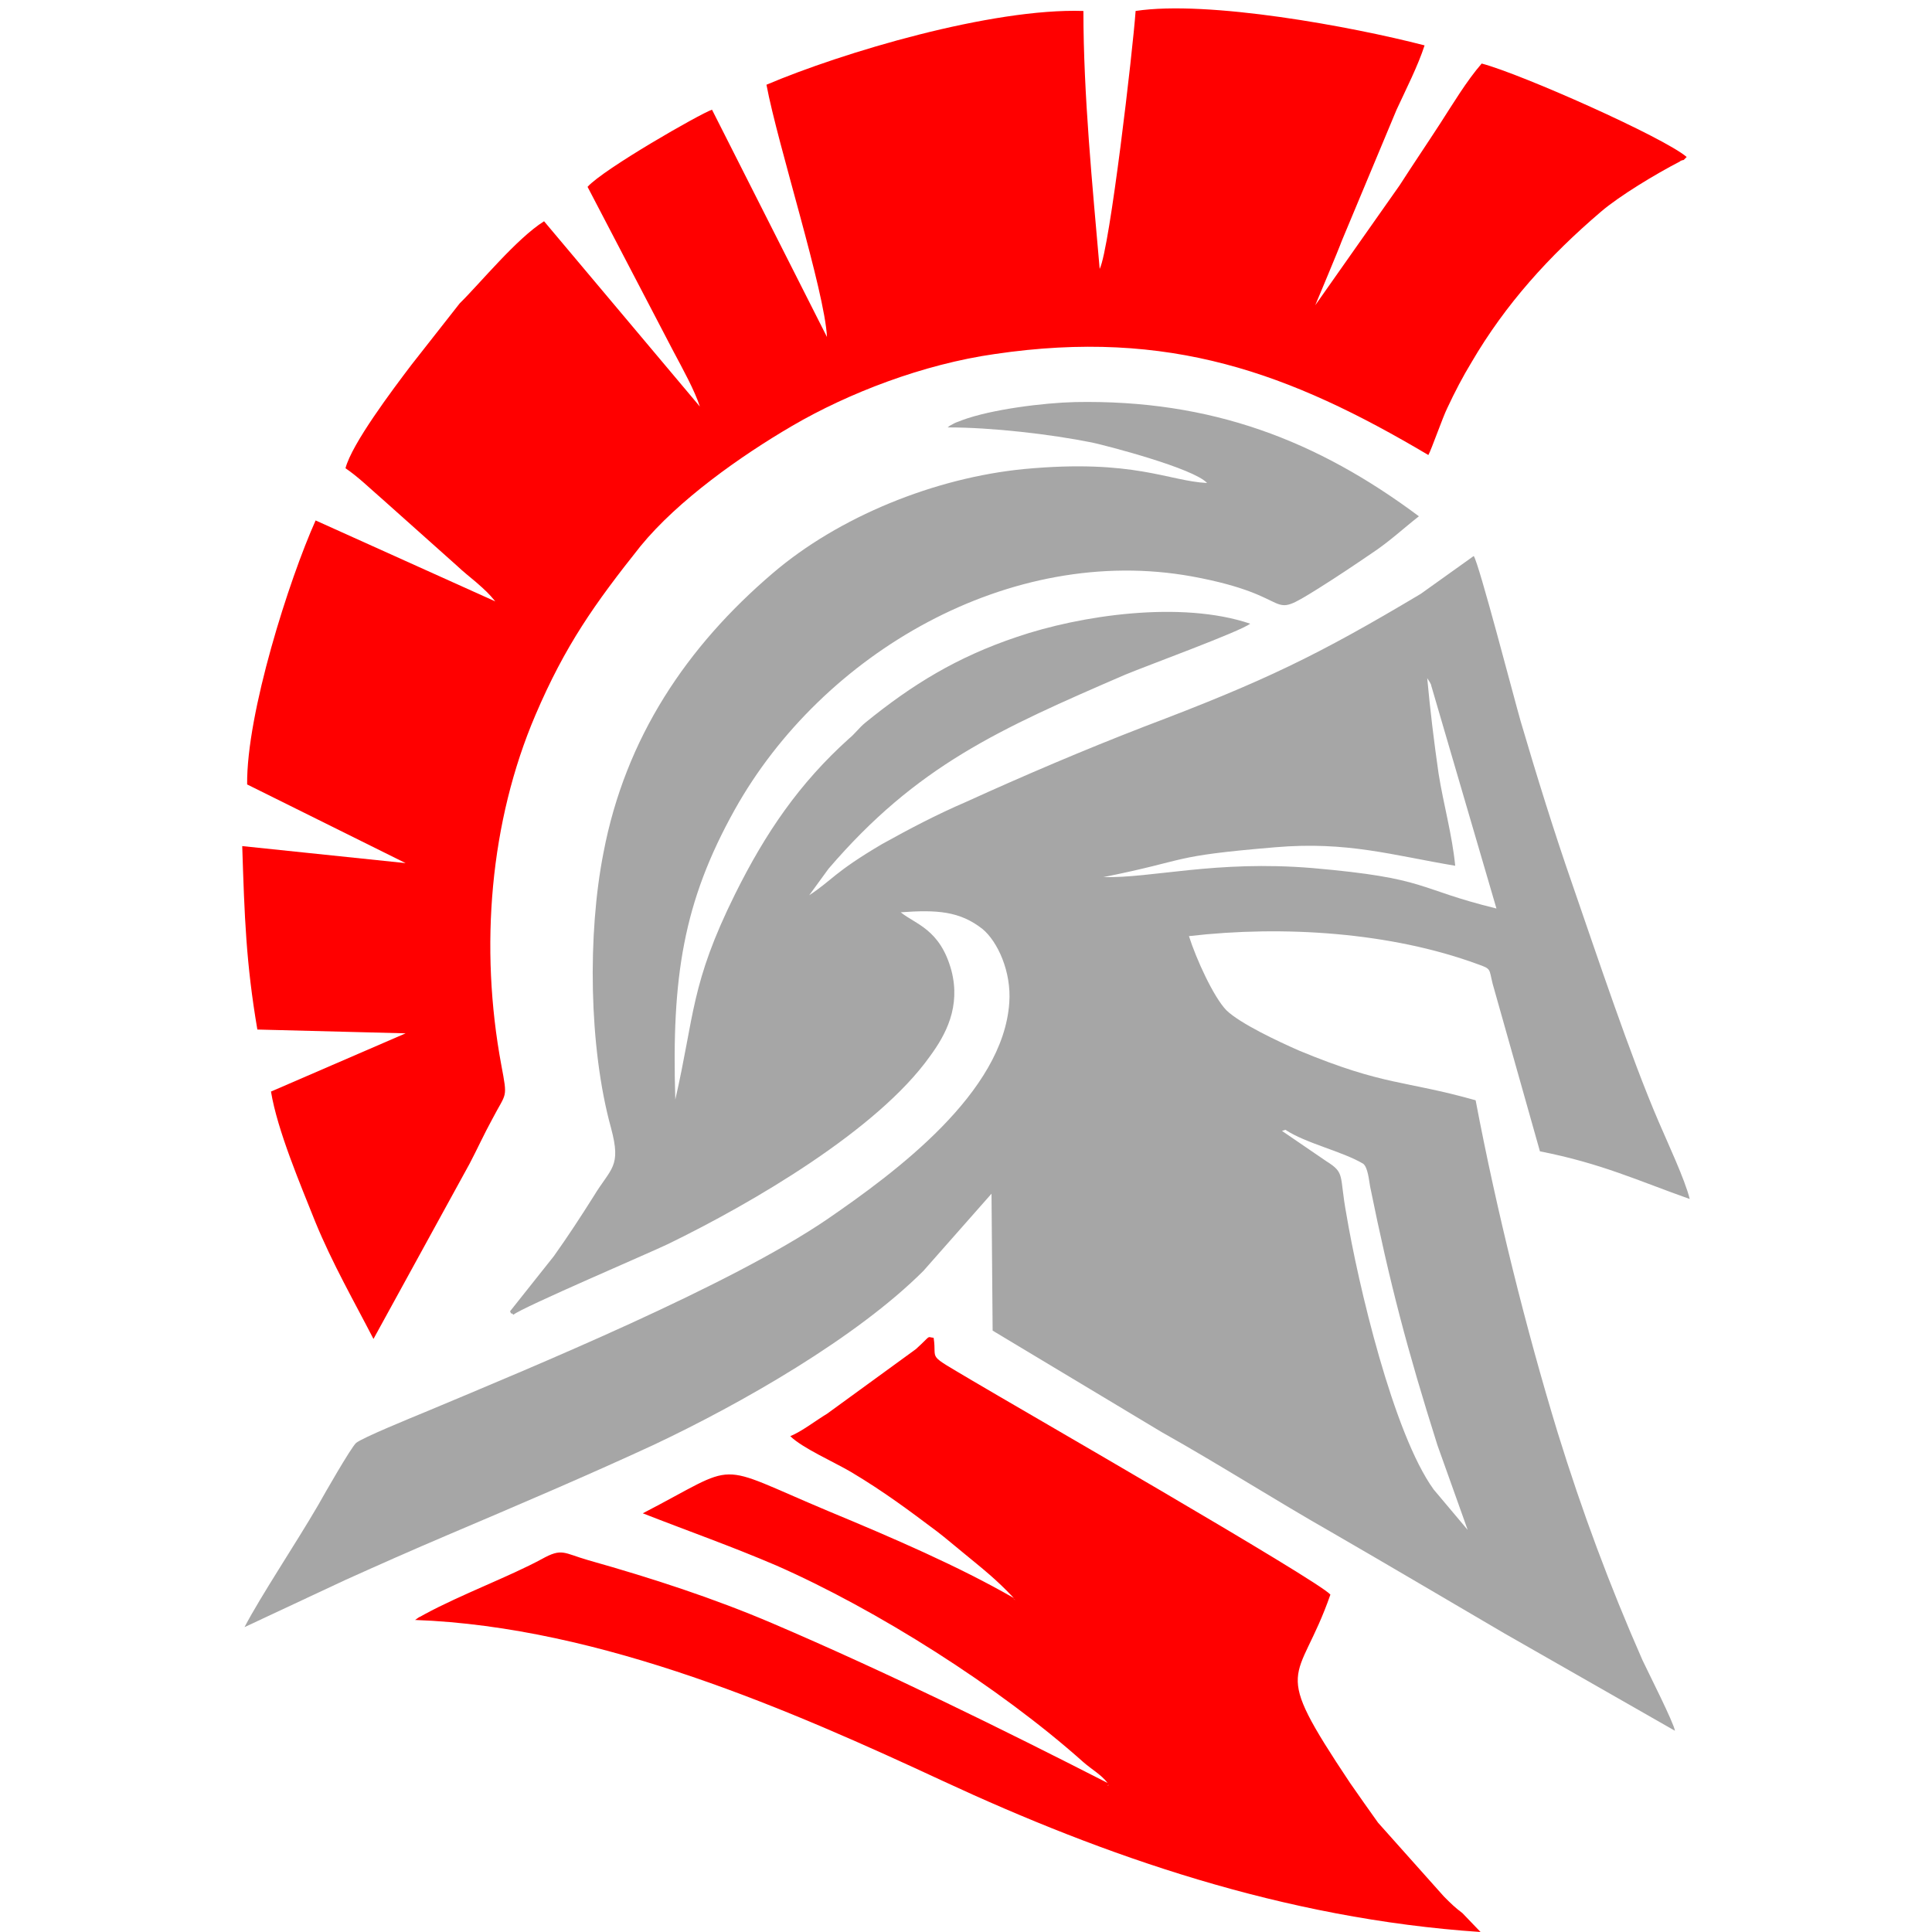
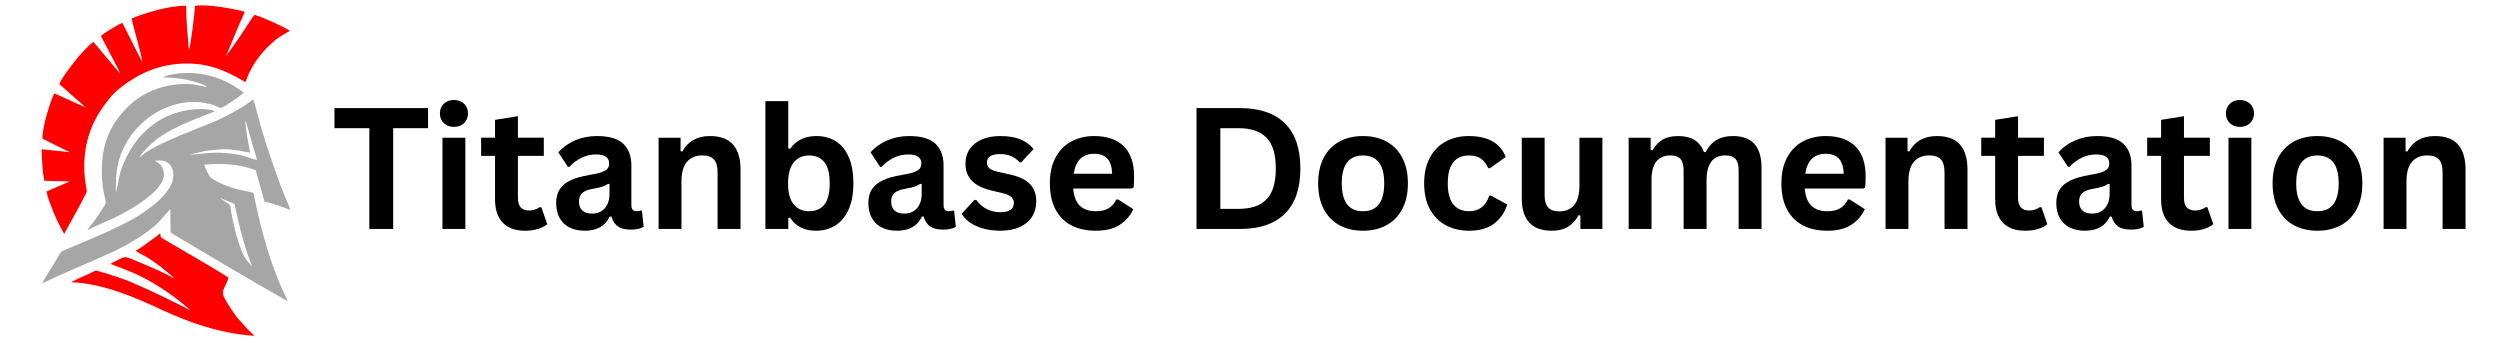
- <svg xmlns="http://www.w3.org/2000/svg" width="512" zoomAndPan="magnify" viewBox="0 0 384 384" height="512" preserveAspectRatio="xMidYMid meet" version="1.0">
-   <path fill="#a6a6a6" d="M 255.48 224.551 C 259.539 227.258 266.832 228.836 270.969 231.316 C 271.871 232.07 272.094 234.551 272.32 235.828 C 276.23 255.074 279.688 268.23 285.703 287.25 L 291.715 304.086 L 284.949 296.043 C 276.906 284.918 269.914 255.148 267.586 241.242 C 266.156 233.496 267.434 233.195 263.602 230.789 L 254.805 224.777 Z M 260.82 172.531 C 241.574 170.949 229.02 174.559 219.32 174.332 C 236.914 170.801 232.027 170.199 253.527 168.395 C 267.809 167.191 276.68 169.973 289.234 172.078 C 288.633 165.914 286.906 159.898 285.926 153.734 C 285.023 147.422 284.273 141.332 283.672 134.789 L 284.199 135.617 C 284.949 137.121 284.199 135.543 284.5 136.371 L 297.43 180.574 C 281.191 176.59 284.121 174.559 260.82 172.531 Z M 239.918 95.926 L 241.723 96.977 Z M 101.371 260.637 C 101.445 260.711 101.594 261.16 101.594 261.086 C 101.672 260.938 101.895 261.16 102.047 261.312 C 103.699 259.883 129.562 248.832 132.793 247.254 C 149.633 239.059 174.441 224.551 184.816 209.969 C 187.973 205.684 190.98 200.117 189.102 192.902 C 186.844 184.633 181.957 183.73 179.027 181.324 C 186.242 180.797 190.754 181.098 195.266 184.633 C 198.273 187.113 201.055 193.129 200.602 199.293 C 199.398 217.184 178.051 232.973 164.367 242.367 C 144.898 255.598 106.633 271.387 84.379 280.707 C 81.824 281.762 72.051 285.746 70.773 286.797 C 69.719 287.773 64.383 297.098 63.254 299.125 C 58.746 306.871 51.902 317.094 48.598 323.406 L 68.52 314.086 C 75.508 310.93 81.973 308.07 89.039 305.066 C 102.648 299.277 116.781 293.262 129.938 287.172 C 147.301 278.98 170.23 265.898 183.539 252.594 L 197.07 237.258 L 197.293 264.469 L 230.973 284.691 C 242.25 291.008 253.527 298.223 265.027 304.766 C 276.078 311.152 288.031 318.223 299.082 324.688 L 332.914 344.008 C 332.613 342.277 327.648 332.504 326.445 329.949 C 319.906 315.062 314.496 300.555 309.609 284.766 C 303.293 264.094 297.43 240.488 293.293 218.688 C 278.859 214.629 275.328 215.906 258.262 208.84 C 253.977 206.961 246.461 203.426 243.754 200.797 C 241.199 198.164 237.738 190.57 236.312 186.062 C 255.105 183.883 276.453 185.309 293.672 191.625 C 296.453 192.602 295.926 192.527 296.676 195.535 L 306.074 228.836 C 318.328 231.242 325.621 234.699 335.844 238.309 C 334.941 234.551 331.41 227.031 329.68 222.973 C 324.043 209.891 317.277 189.52 312.539 175.836 C 308.855 165.238 305.473 154.336 302.242 143.359 C 300.961 138.926 293.973 112.012 292.918 110.508 L 282.395 118.027 C 261.871 130.281 251.27 135.391 227.441 144.414 C 215.41 149.074 203.609 154.109 192.031 159.375 C 186.094 161.93 180.68 164.785 175.27 167.793 C 165.719 173.43 165.418 174.934 160.836 177.941 L 164.668 172.68 C 182.258 152.156 198.574 144.941 223.605 134.113 C 228.117 132.234 246.461 125.543 248.488 123.965 C 234.73 119.305 214.66 122.312 202.105 126.598 C 190.227 130.582 181.281 136.07 171.961 143.66 C 170.758 144.641 169.93 145.844 168.727 146.82 C 158.879 155.691 152.188 165.461 146.098 177.715 C 137.23 195.609 138.055 201.848 134.223 218.539 C 133.469 194.18 135.801 179.297 146.023 160.953 C 163.391 129.828 200.754 108.027 236.914 114.57 C 258.637 118.555 251.047 123.816 262.02 116.973 C 265.855 114.57 269.312 112.238 272.621 109.984 C 276.156 107.652 278.938 105.02 282.02 102.617 C 261.871 87.582 240.82 79.387 213.684 79.914 C 207.52 80.062 197.07 81.34 191.207 83.52 C 190.527 83.82 190.078 83.898 189.551 84.199 C 188.801 84.574 188.723 84.648 188.348 84.949 C 197.219 84.949 208.797 86.301 217.066 87.957 C 220.148 88.633 237.215 93.066 239.918 96 C 232.25 95.625 225.41 91.188 203.609 93.219 C 185.793 94.949 166.699 102.691 153.543 113.969 C 136.551 128.477 124.297 146.594 119.938 169.523 C 116.781 185.535 117.008 208.086 121.441 224.176 C 123.547 231.992 121.441 232.07 117.984 237.781 C 115.426 241.844 112.871 245.75 110.09 249.66 Z M 101.371 260.637 " fill-opacity="1" fill-rule="evenodd" />
-   <path fill="#ff0000" d="M 62.73 103.441 C 57.469 115.172 48.973 141.781 49.121 155.914 L 80.621 171.551 L 48.145 168.168 C 48.598 182.227 48.898 191.398 51.152 204.629 L 80.621 205.383 L 53.859 216.957 C 55.137 224.703 59.723 235.453 62.652 242.82 C 66.035 251.09 70.473 258.832 74.23 266.125 L 93.324 231.316 C 94.828 228.461 96.184 225.453 97.836 222.445 C 100.691 216.957 100.918 218.539 99.641 211.695 C 95.281 188.242 97.387 163.281 106.406 142.156 C 112.344 128.25 118.211 119.98 127.305 108.555 C 134.746 99.457 147.152 90.664 157.449 84.648 C 168.652 78.109 183.461 72.395 197.746 70.363 C 232.402 65.254 256.383 74.125 283.898 90.438 C 284.5 89.383 286.754 82.918 287.656 81.113 C 289.16 77.883 290.738 74.875 292.469 72.02 C 299.234 60.441 307.879 50.895 318.18 42.098 C 321.863 38.941 329.078 34.582 333.891 32.102 C 333.965 31.949 334.492 31.801 334.641 31.801 L 335.242 31.199 C 330.656 27.289 302.465 14.734 294.496 12.629 C 291.492 16.086 288.707 20.75 286.227 24.582 C 283.445 28.867 280.891 32.625 278.184 36.836 L 261.418 60.668 C 261.418 60.668 266.156 49.391 266.684 47.887 L 277.582 21.801 C 279.461 17.742 281.867 13.004 283.145 9.02 C 268.637 5.262 240.07 0 225.711 2.18 C 225.184 9.773 220.598 49.391 218.57 53.449 C 217.141 36.988 215.336 18.871 215.336 2.18 C 197.07 1.578 167.375 10.449 152.34 16.84 C 154.594 28.867 163.918 57.809 164.367 66.98 L 141.516 21.801 C 139.109 22.629 119.938 33.605 116.781 37.137 L 133.848 69.84 C 135.727 73.371 138.055 77.582 139.109 80.812 L 108.137 43.977 C 102.648 47.438 95.43 56.309 91.371 60.293 L 81.75 72.547 C 77.988 77.508 69.945 88.184 68.668 93.066 C 71.301 94.871 73.328 96.902 76.188 99.383 L 90.844 112.465 C 92.121 113.668 93.176 114.492 94.605 115.695 C 96.406 117.273 97.16 117.953 98.438 119.531 Z M 62.73 103.441 " fill-opacity="1" fill-rule="evenodd" />
-   <path fill="#ff0000" d="M 220.375 354.758 C 220.375 354.758 220.223 354.98 220.148 354.832 Z M 201.578 317.844 C 200.902 317.395 202.332 318.445 201.578 317.844 Z M 157.074 285.445 C 159.406 287.773 165.719 290.555 169.18 292.586 C 175.719 296.496 180.531 300.102 186.242 304.387 C 188.199 305.891 189.551 307.094 191.508 308.672 C 195.34 311.832 197.973 313.859 201.504 317.621 C 190.527 311.305 177.449 305.668 164.594 300.328 C 141.289 290.555 147.527 290.555 127.758 300.781 C 136.777 304.312 145.348 307.32 154.293 311.152 C 174.141 319.875 198.496 335.211 215.336 350.246 C 217.066 351.75 218.871 352.727 220.148 354.379 C 199.25 343.707 176.395 332.43 153.543 322.656 C 141.738 317.621 129.711 313.711 116.93 310.102 C 111.969 308.672 111.742 307.621 107.684 309.875 C 101.293 313.336 91.598 316.941 84.379 320.852 C 84.23 320.926 83.477 321.379 83.254 321.453 L 82.5 321.98 C 119.637 323.332 157.676 340.172 187.445 354.004 C 219.32 368.812 255.031 381.367 294.273 384 L 290.664 380.242 C 289.16 379.113 288.406 378.363 286.98 376.934 L 273.898 362.273 C 272.172 359.867 270.066 356.863 268.336 354.379 C 252.25 330.25 258.035 335.285 264.426 316.941 C 262.098 314.16 201.055 279.055 193.234 274.395 C 183.762 268.754 186.32 270.711 185.566 265.898 C 184.062 265.746 185.266 265.223 182.035 268.152 L 164.367 281.008 C 162.336 282.211 159.332 284.543 157.074 285.445 Z M 157.074 285.445 " fill-opacity="1" fill-rule="evenodd" />
+ <svg xmlns="http://www.w3.org/2000/svg" width="708" zoomAndPan="magnify" viewBox="0 0 531 72" height="96" preserveAspectRatio="xMidYMid meet" version="1.0">
+   <defs>
+     <g />
+     <clipPath id="69dd807928">
+       <path d="M 15 49 L 55 49 L 55 71.332 L 15 71.332 Z M 15 49 " clip-rule="nonzero" />
+     </clipPath>
+     <clipPath id="02b9d6a03c">
+       <rect x="0" width="458" y="0" height="49" />
+     </clipPath>
+   </defs>
+   <path fill="#a6a6a6" d="M 46.906 42.059 C 47.648 42.555 48.988 42.844 49.75 43.301 C 49.914 43.438 49.953 43.895 49.996 44.129 C 50.715 47.66 51.348 50.078 52.453 53.566 L 53.559 56.66 L 52.316 55.184 C 50.84 53.141 49.555 47.676 49.129 45.121 C 48.863 43.699 49.098 43.645 48.395 43.203 L 46.781 42.098 Z M 47.887 32.508 C 44.352 32.215 42.047 32.879 40.266 32.836 C 43.496 32.188 42.598 32.078 46.547 31.746 C 49.168 31.527 50.797 32.035 53.102 32.422 C 52.992 31.293 52.676 30.188 52.496 29.055 C 52.328 27.898 52.191 26.777 52.082 25.578 L 52.176 25.73 C 52.316 26.004 52.176 25.715 52.234 25.867 L 54.605 33.984 C 51.625 33.25 52.164 32.879 47.887 32.508 Z M 44.047 18.441 L 44.379 18.637 Z M 18.609 48.684 C 18.625 48.695 18.652 48.777 18.652 48.766 C 18.668 48.738 18.707 48.777 18.734 48.805 C 19.039 48.543 23.785 46.516 24.379 46.227 C 27.473 44.719 32.027 42.059 33.93 39.379 C 34.512 38.594 35.062 37.57 34.719 36.246 C 34.305 34.727 33.406 34.562 32.867 34.121 C 34.191 34.023 35.02 34.078 35.848 34.727 C 36.402 35.184 36.914 36.289 36.828 37.422 C 36.609 40.703 32.688 43.602 30.176 45.328 C 26.602 47.758 19.578 50.656 15.492 52.367 C 15.023 52.562 13.227 53.293 12.992 53.484 C 12.801 53.664 11.82 55.375 11.613 55.75 C 10.785 57.172 9.527 59.047 8.922 60.207 L 12.578 58.496 C 13.863 57.914 15.051 57.391 16.348 56.84 C 18.844 55.777 21.441 54.672 23.855 53.555 C 27.043 52.051 31.254 49.648 33.695 47.207 L 36.18 44.391 L 36.223 49.387 L 42.406 53.098 C 44.477 54.258 46.547 55.582 48.656 56.785 C 50.688 57.957 52.879 59.254 54.91 60.441 L 61.121 63.988 C 61.066 63.672 60.152 61.875 59.934 61.406 C 58.734 58.676 57.738 56.012 56.844 53.113 C 55.684 49.316 54.605 44.984 53.848 40.98 C 51.195 40.234 50.547 40.469 47.414 39.172 C 46.629 38.828 45.25 38.18 44.75 37.695 C 44.281 37.211 43.648 35.82 43.387 34.992 C 46.836 34.59 50.754 34.852 53.918 36.012 C 54.426 36.191 54.332 36.18 54.469 36.73 L 56.191 42.844 C 58.441 43.285 59.781 43.922 61.66 44.582 C 61.492 43.895 60.844 42.512 60.527 41.766 C 59.492 39.367 58.25 35.625 57.379 33.113 C 56.703 31.168 56.082 29.168 55.488 27.152 C 55.254 26.336 53.973 21.395 53.777 21.121 L 51.848 22.5 C 48.078 24.75 46.133 25.688 41.758 27.344 C 39.547 28.199 37.383 29.125 35.254 30.09 C 34.164 30.559 33.172 31.086 32.18 31.637 C 30.426 32.672 30.371 32.949 29.527 33.5 L 30.23 32.535 C 33.461 28.766 36.457 27.441 41.051 25.453 C 41.883 25.109 45.25 23.879 45.621 23.59 C 43.094 22.734 39.41 23.285 37.105 24.074 C 34.926 24.805 33.281 25.812 31.57 27.207 C 31.352 27.387 31.199 27.605 30.977 27.785 C 29.168 29.414 27.941 31.207 26.824 33.457 C 25.195 36.742 25.348 37.891 24.641 40.953 C 24.504 36.48 24.934 33.75 26.809 30.383 C 29.996 24.668 36.855 20.664 43.496 21.867 C 47.484 22.598 46.09 23.562 48.105 22.305 C 48.809 21.867 49.445 21.438 50.051 21.023 C 50.699 20.594 51.211 20.113 51.777 19.672 C 48.078 16.91 44.215 15.406 39.23 15.504 C 38.098 15.531 36.18 15.766 35.105 16.164 C 34.98 16.219 34.898 16.234 34.801 16.289 C 34.664 16.359 34.648 16.371 34.578 16.426 C 36.207 16.426 38.332 16.676 39.852 16.98 C 40.418 17.102 43.551 17.918 44.047 18.457 C 42.641 18.387 41.383 17.574 37.383 17.945 C 34.109 18.262 30.605 19.684 28.191 21.754 C 25.07 24.418 22.82 27.746 22.02 31.953 C 21.441 34.895 21.48 39.035 22.297 41.988 C 22.684 43.422 22.297 43.438 21.66 44.484 C 21.191 45.23 20.723 45.949 20.211 46.668 Z M 18.609 48.684 " fill-opacity="1" fill-rule="evenodd" />
+   <path fill="#ff0000" d="M 11.516 19.82 C 10.551 21.977 8.992 26.859 9.02 29.457 L 14.801 32.328 L 8.84 31.707 C 8.922 34.285 8.977 35.969 9.391 38.398 L 14.801 38.539 L 9.887 40.664 C 10.121 42.086 10.965 44.059 11.504 45.41 C 12.125 46.93 12.938 48.352 13.629 49.691 L 17.133 43.301 C 17.41 42.773 17.66 42.223 17.961 41.672 C 18.484 40.664 18.527 40.953 18.293 39.695 C 17.492 35.391 17.879 30.809 19.535 26.93 C 20.625 24.375 21.703 22.859 23.371 20.762 C 24.738 19.09 27.016 17.477 28.906 16.371 C 30.965 15.172 33.684 14.121 36.305 13.75 C 42.668 12.812 47.07 14.441 52.121 17.434 C 52.234 17.242 52.645 16.055 52.812 15.723 C 53.09 15.129 53.379 14.578 53.695 14.055 C 54.938 11.926 56.523 10.176 58.414 8.559 C 59.094 7.98 60.418 7.18 61.301 6.727 C 61.312 6.695 61.41 6.668 61.438 6.668 L 61.547 6.559 C 60.707 5.84 55.531 3.535 54.066 3.148 C 53.516 3.785 53.004 4.641 52.551 5.344 C 52.039 6.129 51.57 6.82 51.074 7.594 L 47.996 11.969 C 47.996 11.969 48.863 9.898 48.961 9.621 L 50.961 4.832 C 51.309 4.09 51.75 3.219 51.984 2.488 C 49.32 1.797 44.074 0.832 41.438 1.23 C 41.344 2.625 40.5 9.898 40.129 10.645 C 39.867 7.621 39.535 4.297 39.535 1.23 C 36.18 1.121 30.73 2.75 27.969 3.922 C 28.383 6.129 30.094 11.445 30.176 13.129 L 25.98 4.832 C 25.539 4.984 22.02 7 21.441 7.648 L 24.574 13.652 C 24.918 14.301 25.348 15.074 25.539 15.668 L 19.852 8.906 C 18.844 9.539 17.52 11.168 16.773 11.902 L 15.008 14.148 C 14.316 15.062 12.84 17.02 12.605 17.918 C 13.09 18.25 13.461 18.621 13.988 19.078 L 16.68 21.48 C 16.914 21.699 17.105 21.852 17.367 22.07 C 17.699 22.363 17.84 22.488 18.074 22.777 Z M 11.516 19.82 " fill-opacity="1" fill-rule="evenodd" />
+   <g clip-path="url(#69dd807928)">
+     <path fill="#ff0000" d="M 40.461 65.961 C 40.461 65.961 40.43 66.004 40.418 65.977 Z M 37.008 59.184 C 36.883 59.102 37.148 59.297 37.008 59.184 Z M 28.836 53.238 C 29.266 53.664 30.426 54.176 31.059 54.547 C 32.262 55.266 33.145 55.93 34.191 56.715 C 34.551 56.992 34.801 57.211 35.16 57.5 C 35.863 58.082 36.348 58.453 36.996 59.145 C 34.98 57.984 32.578 56.949 30.219 55.969 C 25.941 54.176 27.086 54.176 23.457 56.051 C 25.113 56.699 26.684 57.254 28.328 57.957 C 31.973 59.559 36.441 62.375 39.535 65.133 C 39.852 65.41 40.184 65.59 40.418 65.895 C 36.582 63.934 32.387 61.863 28.191 60.07 C 26.023 59.145 23.812 58.426 21.469 57.766 C 20.559 57.5 20.516 57.309 19.77 57.723 C 18.598 58.359 16.816 59.02 15.492 59.738 C 15.465 59.75 15.324 59.836 15.285 59.848 L 15.148 59.945 C 21.965 60.191 28.949 63.285 34.414 65.824 C 40.266 68.543 46.82 70.848 54.027 71.332 L 53.363 70.641 C 53.09 70.434 52.949 70.297 52.688 70.035 L 50.285 67.344 C 49.969 66.898 49.582 66.348 49.266 65.895 C 46.312 61.461 47.375 62.387 48.547 59.02 C 48.121 58.508 36.914 52.062 35.477 51.207 C 33.738 50.172 34.207 50.531 34.07 49.648 C 33.793 49.621 34.012 49.523 33.422 50.062 L 30.176 52.422 C 29.805 52.645 29.254 53.07 28.836 53.238 Z M 28.836 53.238 " fill-opacity="1" fill-rule="evenodd" />
+   </g>
+   <g transform="matrix(1, 0, 0, 1, 70, 11)">
+     <g clip-path="url(#02b9d6a03c)">
+       <g fill="#000000" fill-opacity="1">
+         <g transform="translate(0.337993, 37.6315)">
+           <g>
+             <path d="M 20.578 -25.672 L 20.578 -21.406 L 13.172 -21.406 L 13.172 0 L 8.109 0 L 8.109 -21.406 L 0.703 -21.406 L 0.703 -25.672 Z M 20.578 -25.672 " />
+           </g>
+         </g>
+       </g>
+       <g fill="#000000" fill-opacity="1">
+         <g transform="translate(21.18262, 37.6315)">
+           <g>
+             <path d="M 5.219 -21.688 C 4.344 -21.688 3.629 -21.953 3.078 -22.484 C 2.523 -23.016 2.25 -23.703 2.25 -24.547 C 2.25 -25.379 2.523 -26.062 3.078 -26.594 C 3.629 -27.125 4.344 -27.391 5.219 -27.391 C 5.801 -27.391 6.32 -27.266 6.781 -27.016 C 7.238 -26.773 7.594 -26.441 7.844 -26.016 C 8.094 -25.586 8.219 -25.098 8.219 -24.547 C 8.219 -24.004 8.094 -23.516 7.844 -23.078 C 7.594 -22.641 7.238 -22.297 6.781 -22.047 C 6.32 -21.805 5.801 -21.688 5.219 -21.688 Z M 2.797 0 L 2.797 -19.375 L 7.656 -19.375 L 7.656 0 Z M 2.797 0 " />
+           </g>
+         </g>
+       </g>
+       <g fill="#000000" fill-opacity="1">
+         <g transform="translate(31.61379, 37.6315)">
+           <g>
+             <path d="M 13.359 -4.625 L 14.625 -1.016 C 14.102 -0.586 13.441 -0.25 12.641 0 C 11.848 0.25 10.945 0.375 9.938 0.375 C 7.844 0.375 6.25 -0.195 5.156 -1.344 C 4.07 -2.488 3.531 -4.148 3.531 -6.328 L 3.531 -15.531 L 0.578 -15.531 L 0.578 -19.391 L 3.531 -19.391 L 3.531 -23.172 L 8.391 -23.953 L 8.391 -19.391 L 13.891 -19.391 L 13.891 -15.531 L 8.391 -15.531 L 8.391 -6.672 C 8.391 -5.711 8.586 -5.016 8.984 -4.578 C 9.391 -4.141 9.973 -3.922 10.734 -3.922 C 11.598 -3.922 12.352 -4.156 13 -4.625 Z M 13.359 -4.625 " />
+           </g>
+         </g>
+       </g>
+       <g fill="#000000" fill-opacity="1">
+         <g transform="translate(46.66347, 37.6315)">
+           <g>
+             <path d="M 7.547 0.375 C 6.305 0.375 5.227 0.145 4.312 -0.312 C 3.406 -0.77 2.703 -1.441 2.203 -2.328 C 1.711 -3.211 1.469 -4.273 1.469 -5.516 C 1.469 -6.66 1.711 -7.625 2.203 -8.406 C 2.703 -9.188 3.469 -9.82 4.5 -10.312 C 5.531 -10.812 6.875 -11.195 8.531 -11.469 C 9.695 -11.656 10.578 -11.859 11.172 -12.078 C 11.773 -12.305 12.18 -12.562 12.391 -12.844 C 12.609 -13.125 12.719 -13.477 12.719 -13.906 C 12.719 -14.531 12.5 -15.004 12.062 -15.328 C 11.633 -15.66 10.914 -15.828 9.906 -15.828 C 8.832 -15.828 7.805 -15.586 6.828 -15.109 C 5.859 -14.629 5.016 -13.992 4.297 -13.203 L 3.953 -13.203 L 1.922 -16.281 C 2.898 -17.375 4.098 -18.223 5.516 -18.828 C 6.93 -19.43 8.477 -19.734 10.156 -19.734 C 12.719 -19.734 14.57 -19.188 15.719 -18.094 C 16.863 -17.008 17.438 -15.469 17.438 -13.469 L 17.438 -5.062 C 17.438 -4.195 17.816 -3.766 18.578 -3.766 C 18.867 -3.766 19.156 -3.816 19.438 -3.922 L 19.688 -3.844 L 20.047 -0.453 C 19.773 -0.273 19.395 -0.129 18.906 -0.016 C 18.426 0.086 17.898 0.141 17.328 0.141 C 16.172 0.141 15.266 -0.078 14.609 -0.516 C 13.961 -0.961 13.5 -1.66 13.219 -2.609 L 12.859 -2.656 C 11.91 -0.633 10.141 0.375 7.547 0.375 Z M 9.094 -3.266 C 10.219 -3.266 11.113 -3.641 11.781 -4.391 C 12.457 -5.148 12.797 -6.203 12.797 -7.547 L 12.797 -9.516 L 12.469 -9.594 C 12.176 -9.352 11.789 -9.156 11.312 -9 C 10.844 -8.844 10.16 -8.688 9.266 -8.531 C 8.211 -8.352 7.457 -8.051 7 -7.625 C 6.539 -7.195 6.312 -6.594 6.312 -5.812 C 6.312 -4.977 6.555 -4.344 7.047 -3.906 C 7.535 -3.477 8.219 -3.266 9.094 -3.266 Z M 9.094 -3.266 " />
+           </g>
+         </g>
+       </g>
+       <g fill="#000000" fill-opacity="1">
+         <g transform="translate(67.08678, 37.6315)">
+           <g>
+             <path d="M 2.797 0 L 2.797 -19.375 L 7.469 -19.375 L 7.469 -16.531 L 7.828 -16.438 C 9.035 -18.633 10.992 -19.734 13.703 -19.734 C 15.93 -19.734 17.57 -19.125 18.625 -17.906 C 19.676 -16.695 20.203 -14.926 20.203 -12.594 L 20.203 0 L 15.328 0 L 15.328 -12 C 15.328 -13.281 15.066 -14.203 14.547 -14.766 C 14.035 -15.336 13.211 -15.625 12.078 -15.625 C 10.691 -15.625 9.609 -15.172 8.828 -14.266 C 8.047 -13.367 7.656 -11.957 7.656 -10.031 L 7.656 0 Z M 2.797 0 " />
+           </g>
+         </g>
+       </g>
+       <g fill="#000000" fill-opacity="1">
+         <g transform="translate(89.77544, 37.6315)">
+           <g>
+             <path d="M 13.547 0.375 C 11.066 0.375 9.227 -0.551 8.031 -2.406 L 7.656 -2.328 L 7.656 0 L 2.797 0 L 2.797 -27.156 L 7.656 -27.156 L 7.656 -17.094 L 8.031 -17.016 C 8.695 -17.941 9.484 -18.625 10.391 -19.062 C 11.297 -19.508 12.379 -19.734 13.641 -19.734 C 15.211 -19.734 16.582 -19.363 17.75 -18.625 C 18.926 -17.895 19.844 -16.773 20.5 -15.266 C 21.156 -13.766 21.484 -11.898 21.484 -9.672 C 21.484 -7.473 21.141 -5.617 20.453 -4.109 C 19.773 -2.609 18.836 -1.484 17.641 -0.734 C 16.453 0.004 15.086 0.375 13.547 0.375 Z M 12.062 -3.766 C 13.488 -3.766 14.578 -4.238 15.328 -5.188 C 16.078 -6.145 16.453 -7.641 16.453 -9.672 C 16.453 -11.723 16.078 -13.223 15.328 -14.172 C 14.578 -15.129 13.488 -15.609 12.062 -15.609 C 10.695 -15.609 9.613 -15.113 8.812 -14.125 C 8.008 -13.145 7.609 -11.66 7.609 -9.672 C 7.609 -7.68 8.008 -6.195 8.812 -5.219 C 9.613 -4.25 10.695 -3.766 12.062 -3.766 Z M 12.062 -3.766 " />
+           </g>
+         </g>
+       </g>
+       <g fill="#000000" fill-opacity="1">
+         <g transform="translate(112.9734, 37.6315)">
+           <g>
+             <path d="M 7.547 0.375 C 6.305 0.375 5.227 0.145 4.312 -0.312 C 3.406 -0.77 2.703 -1.441 2.203 -2.328 C 1.711 -3.211 1.469 -4.273 1.469 -5.516 C 1.469 -6.66 1.711 -7.625 2.203 -8.406 C 2.703 -9.188 3.469 -9.82 4.5 -10.312 C 5.531 -10.812 6.875 -11.195 8.531 -11.469 C 9.695 -11.656 10.578 -11.859 11.172 -12.078 C 11.773 -12.305 12.18 -12.562 12.391 -12.844 C 12.609 -13.125 12.719 -13.477 12.719 -13.906 C 12.719 -14.531 12.5 -15.004 12.062 -15.328 C 11.633 -15.66 10.914 -15.828 9.906 -15.828 C 8.832 -15.828 7.805 -15.586 6.828 -15.109 C 5.859 -14.629 5.016 -13.992 4.297 -13.203 L 3.953 -13.203 L 1.922 -16.281 C 2.898 -17.375 4.098 -18.223 5.516 -18.828 C 6.93 -19.43 8.477 -19.734 10.156 -19.734 C 12.719 -19.734 14.57 -19.188 15.719 -18.094 C 16.863 -17.008 17.438 -15.469 17.438 -13.469 L 17.438 -5.062 C 17.438 -4.195 17.816 -3.766 18.578 -3.766 C 18.867 -3.766 19.156 -3.816 19.438 -3.922 L 19.688 -3.844 L 20.047 -0.453 C 19.773 -0.273 19.395 -0.129 18.906 -0.016 C 18.426 0.086 17.898 0.141 17.328 0.141 C 16.172 0.141 15.266 -0.078 14.609 -0.516 C 13.961 -0.961 13.5 -1.66 13.219 -2.609 L 12.859 -2.656 C 11.91 -0.633 10.141 0.375 7.547 0.375 Z M 9.094 -3.266 C 10.219 -3.266 11.113 -3.641 11.781 -4.391 C 12.457 -5.148 12.797 -6.203 12.797 -7.547 L 12.797 -9.516 L 12.469 -9.594 C 12.176 -9.352 11.789 -9.156 11.312 -9 C 10.844 -8.844 10.16 -8.688 9.266 -8.531 C 8.211 -8.352 7.457 -8.051 7 -7.625 C 6.539 -7.195 6.312 -6.594 6.312 -5.812 C 6.312 -4.977 6.555 -4.344 7.047 -3.906 C 7.535 -3.477 8.219 -3.266 9.094 -3.266 Z M 9.094 -3.266 " />
+           </g>
+         </g>
+       </g>
+       <g fill="#000000" fill-opacity="1">
+         <g transform="translate(133.3967, 37.6315)">
+           <g>
+             <path d="M 9.062 0.375 C 7.738 0.375 6.523 0.219 5.422 -0.094 C 4.328 -0.406 3.391 -0.832 2.609 -1.375 C 1.828 -1.926 1.25 -2.551 0.875 -3.25 L 3.578 -6.172 L 3.953 -6.172 C 4.598 -5.297 5.359 -4.641 6.234 -4.203 C 7.109 -3.773 8.062 -3.562 9.094 -3.562 C 10.039 -3.562 10.754 -3.727 11.234 -4.062 C 11.711 -4.406 11.953 -4.895 11.953 -5.531 C 11.953 -6.02 11.781 -6.43 11.438 -6.766 C 11.094 -7.098 10.535 -7.359 9.766 -7.547 L 7.203 -8.172 C 5.285 -8.629 3.883 -9.328 3 -10.266 C 2.113 -11.203 1.672 -12.398 1.672 -13.859 C 1.672 -15.066 1.977 -16.113 2.594 -17 C 3.207 -17.883 4.07 -18.562 5.188 -19.031 C 6.301 -19.5 7.602 -19.734 9.094 -19.734 C 10.844 -19.734 12.289 -19.484 13.438 -18.984 C 14.582 -18.484 15.477 -17.812 16.125 -16.969 L 13.516 -14.156 L 13.172 -14.156 C 12.629 -14.758 12.02 -15.203 11.344 -15.484 C 10.676 -15.766 9.926 -15.906 9.094 -15.906 C 7.176 -15.906 6.219 -15.312 6.219 -14.125 C 6.219 -13.613 6.395 -13.203 6.75 -12.891 C 7.102 -12.578 7.734 -12.32 8.641 -12.125 L 11.031 -11.594 C 13 -11.164 14.438 -10.488 15.344 -9.562 C 16.25 -8.633 16.703 -7.383 16.703 -5.812 C 16.703 -4.582 16.395 -3.5 15.781 -2.562 C 15.176 -1.625 14.301 -0.898 13.156 -0.391 C 12.008 0.117 10.645 0.375 9.062 0.375 Z M 9.062 0.375 " />
+           </g>
+         </g>
+       </g>
+       <g fill="#000000" fill-opacity="1">
+         <g transform="translate(151.2561, 37.6315)">
+           <g>
+             <path d="M 19.141 -8.594 L 6.688 -8.594 C 6.832 -6.906 7.312 -5.676 8.125 -4.906 C 8.945 -4.145 10.066 -3.766 11.484 -3.766 C 12.598 -3.766 13.5 -3.969 14.188 -4.375 C 14.883 -4.789 15.441 -5.422 15.859 -6.266 L 16.234 -6.266 L 19.453 -4.203 C 18.828 -2.836 17.875 -1.734 16.594 -0.891 C 15.32 -0.047 13.617 0.375 11.484 0.375 C 9.484 0.375 7.754 -0.004 6.297 -0.766 C 4.836 -1.535 3.711 -2.672 2.922 -4.172 C 2.129 -5.672 1.734 -7.504 1.734 -9.672 C 1.734 -11.879 2.148 -13.738 2.984 -15.25 C 3.816 -16.758 4.941 -17.883 6.359 -18.625 C 7.773 -19.363 9.367 -19.734 11.141 -19.734 C 13.879 -19.734 15.977 -19.008 17.438 -17.562 C 18.895 -16.113 19.625 -13.984 19.625 -11.172 C 19.625 -10.148 19.586 -9.359 19.516 -8.797 Z M 14.969 -11.734 C 14.914 -13.203 14.57 -14.273 13.938 -14.953 C 13.301 -15.629 12.367 -15.969 11.141 -15.969 C 8.68 -15.969 7.234 -14.555 6.797 -11.734 Z M 14.969 -11.734 " />
+           </g>
+         </g>
+       </g>
+       <g fill="#000000" fill-opacity="1">
+         <g transform="translate(172.3116, 37.6315)">
+           <g />
+         </g>
+       </g>
+       <g fill="#000000" fill-opacity="1">
+         <g transform="translate(180.7935, 37.6315)">
+           <g>
+             <path d="M 12.578 -25.672 C 16.742 -25.672 19.922 -24.594 22.109 -22.438 C 24.305 -20.289 25.406 -17.094 25.406 -12.844 C 25.406 -8.602 24.305 -5.398 22.109 -3.234 C 19.922 -1.078 16.742 0 12.578 0 L 3.344 0 L 3.344 -25.672 Z M 12.281 -4.266 C 14.926 -4.266 16.906 -4.941 18.219 -6.297 C 19.531 -7.648 20.188 -9.832 20.188 -12.844 C 20.188 -15.852 19.531 -18.031 18.219 -19.375 C 16.906 -20.727 14.926 -21.406 12.281 -21.406 L 8.406 -21.406 L 8.406 -4.266 Z M 12.281 -4.266 " />
+           </g>
+         </g>
+       </g>
+       <g fill="#000000" fill-opacity="1">
+         <g transform="translate(208.2412, 37.6315)">
+           <g>
+             <path d="M 11.25 0.375 C 9.352 0.375 7.688 -0.016 6.25 -0.797 C 4.82 -1.578 3.711 -2.719 2.922 -4.219 C 2.129 -5.727 1.734 -7.547 1.734 -9.672 C 1.734 -11.805 2.129 -13.629 2.922 -15.141 C 3.711 -16.648 4.82 -17.789 6.25 -18.562 C 7.688 -19.344 9.352 -19.734 11.25 -19.734 C 13.156 -19.734 14.82 -19.344 16.25 -18.562 C 17.688 -17.789 18.801 -16.648 19.594 -15.141 C 20.395 -13.629 20.797 -11.805 20.797 -9.672 C 20.797 -7.547 20.395 -5.727 19.594 -4.219 C 18.801 -2.719 17.688 -1.578 16.25 -0.797 C 14.82 -0.016 13.156 0.375 11.25 0.375 Z M 11.25 -3.766 C 14.258 -3.766 15.766 -5.734 15.766 -9.672 C 15.766 -11.723 15.379 -13.223 14.609 -14.172 C 13.836 -15.129 12.719 -15.609 11.25 -15.609 C 8.25 -15.609 6.75 -13.629 6.75 -9.672 C 6.75 -5.734 8.25 -3.766 11.25 -3.766 Z M 11.25 -3.766 " />
+           </g>
+         </g>
+       </g>
+       <g fill="#000000" fill-opacity="1">
+         <g transform="translate(230.7542, 37.6315)">
+           <g>
+             <path d="M 11.297 0.375 C 9.422 0.375 7.758 -0.016 6.312 -0.797 C 4.875 -1.578 3.75 -2.723 2.938 -4.234 C 2.133 -5.742 1.734 -7.555 1.734 -9.672 C 1.734 -11.805 2.133 -13.629 2.938 -15.141 C 3.75 -16.648 4.867 -17.789 6.297 -18.562 C 7.734 -19.344 9.367 -19.734 11.203 -19.734 C 15.285 -19.734 17.906 -18.254 19.062 -15.297 L 15.719 -12.906 L 15.344 -12.906 C 14.945 -13.82 14.43 -14.5 13.797 -14.938 C 13.16 -15.383 12.297 -15.609 11.203 -15.609 C 9.797 -15.609 8.703 -15.125 7.922 -14.156 C 7.141 -13.188 6.75 -11.691 6.75 -9.672 C 6.75 -7.68 7.145 -6.195 7.938 -5.219 C 8.727 -4.25 9.848 -3.766 11.297 -3.766 C 12.348 -3.766 13.238 -4.047 13.969 -4.609 C 14.695 -5.18 15.223 -6 15.547 -7.062 L 15.906 -7.094 L 19.375 -5.203 C 18.883 -3.555 17.973 -2.211 16.641 -1.172 C 15.305 -0.141 13.523 0.375 11.297 0.375 Z M 11.297 0.375 " />
+           </g>
+         </g>
+       </g>
+       <g fill="#000000" fill-opacity="1">
+         <g transform="translate(250.721, 37.6315)">
+           <g>
+             <path d="M 8.875 0.375 C 6.695 0.375 5.086 -0.219 4.047 -1.406 C 3.016 -2.602 2.5 -4.312 2.5 -6.531 L 2.5 -19.375 L 7.359 -19.375 L 7.359 -7.141 C 7.359 -5.961 7.613 -5.098 8.125 -4.547 C 8.633 -4.004 9.422 -3.734 10.484 -3.734 C 11.828 -3.734 12.875 -4.176 13.625 -5.062 C 14.375 -5.945 14.75 -7.336 14.75 -9.234 L 14.75 -19.375 L 19.625 -19.375 L 19.625 0 L 14.953 0 L 14.953 -2.844 L 14.578 -2.938 C 13.953 -1.82 13.191 -0.988 12.297 -0.438 C 11.398 0.102 10.258 0.375 8.875 0.375 Z M 8.875 0.375 " />
+           </g>
+         </g>
+       </g>
+       <g fill="#000000" fill-opacity="1">
+         <g transform="translate(273.1286, 37.6315)">
+           <g>
+             <path d="M 2.797 0 L 2.797 -19.375 L 7.469 -19.375 L 7.469 -16.766 L 7.828 -16.703 C 8.461 -17.742 9.203 -18.508 10.047 -19 C 10.898 -19.488 11.988 -19.734 13.312 -19.734 C 14.781 -19.734 15.957 -19.441 16.844 -18.859 C 17.727 -18.285 18.379 -17.441 18.797 -16.328 L 19.156 -16.328 C 19.758 -17.492 20.531 -18.352 21.469 -18.906 C 22.414 -19.457 23.586 -19.734 24.984 -19.734 C 29.004 -19.734 31.016 -17.5 31.016 -13.031 L 31.016 0 L 26.156 0 L 26.156 -12.422 C 26.156 -13.555 25.93 -14.375 25.484 -14.875 C 25.035 -15.375 24.32 -15.625 23.344 -15.625 C 20.676 -15.625 19.344 -13.844 19.344 -10.281 L 19.344 0 L 14.469 0 L 14.469 -12.422 C 14.469 -13.555 14.242 -14.375 13.797 -14.875 C 13.348 -15.375 12.629 -15.625 11.641 -15.625 C 10.391 -15.625 9.41 -15.207 8.703 -14.375 C 8.004 -13.539 7.656 -12.207 7.656 -10.375 L 7.656 0 Z M 2.797 0 " />
+           </g>
+         </g>
+       </g>
+       <g fill="#000000" fill-opacity="1">
+         <g transform="translate(306.6348, 37.6315)">
+           <g>
+             <path d="M 19.141 -8.594 L 6.688 -8.594 C 6.832 -6.906 7.312 -5.676 8.125 -4.906 C 8.945 -4.145 10.066 -3.766 11.484 -3.766 C 12.598 -3.766 13.5 -3.969 14.188 -4.375 C 14.883 -4.789 15.441 -5.422 15.859 -6.266 L 16.234 -6.266 L 19.453 -4.203 C 18.828 -2.836 17.875 -1.734 16.594 -0.891 C 15.32 -0.047 13.617 0.375 11.484 0.375 C 9.484 0.375 7.754 -0.004 6.297 -0.766 C 4.836 -1.535 3.711 -2.672 2.922 -4.172 C 2.129 -5.672 1.734 -7.504 1.734 -9.672 C 1.734 -11.879 2.148 -13.738 2.984 -15.25 C 3.816 -16.758 4.941 -17.883 6.359 -18.625 C 7.773 -19.363 9.367 -19.734 11.141 -19.734 C 13.879 -19.734 15.977 -19.008 17.438 -17.562 C 18.895 -16.113 19.625 -13.984 19.625 -11.172 C 19.625 -10.148 19.586 -9.359 19.516 -8.797 Z M 14.969 -11.734 C 14.914 -13.203 14.57 -14.273 13.938 -14.953 C 13.301 -15.629 12.367 -15.969 11.141 -15.969 C 8.68 -15.969 7.234 -14.555 6.797 -11.734 Z M 14.969 -11.734 " />
+           </g>
+         </g>
+       </g>
+       <g fill="#000000" fill-opacity="1">
+         <g transform="translate(327.6903, 37.6315)">
+           <g>
+             <path d="M 2.797 0 L 2.797 -19.375 L 7.469 -19.375 L 7.469 -16.531 L 7.828 -16.438 C 9.035 -18.633 10.992 -19.734 13.703 -19.734 C 15.93 -19.734 17.57 -19.125 18.625 -17.906 C 19.676 -16.695 20.203 -14.926 20.203 -12.594 L 20.203 0 L 15.328 0 L 15.328 -12 C 15.328 -13.281 15.066 -14.203 14.547 -14.766 C 14.035 -15.336 13.211 -15.625 12.078 -15.625 C 10.691 -15.625 9.609 -15.172 8.828 -14.266 C 8.047 -13.367 7.656 -11.957 7.656 -10.031 L 7.656 0 Z M 2.797 0 " />
+           </g>
+         </g>
+       </g>
+       <g fill="#000000" fill-opacity="1">
+         <g transform="translate(350.2384, 37.6315)">
+           <g>
+             <path d="M 13.359 -4.625 L 14.625 -1.016 C 14.102 -0.586 13.441 -0.25 12.641 0 C 11.848 0.25 10.945 0.375 9.938 0.375 C 7.844 0.375 6.25 -0.195 5.156 -1.344 C 4.07 -2.488 3.531 -4.148 3.531 -6.328 L 3.531 -15.531 L 0.578 -15.531 L 0.578 -19.391 L 3.531 -19.391 L 3.531 -23.172 L 8.391 -23.953 L 8.391 -19.391 L 13.891 -19.391 L 13.891 -15.531 L 8.391 -15.531 L 8.391 -6.672 C 8.391 -5.711 8.586 -5.016 8.984 -4.578 C 9.391 -4.141 9.973 -3.922 10.734 -3.922 C 11.598 -3.922 12.352 -4.156 13 -4.625 Z M 13.359 -4.625 " />
+           </g>
+         </g>
+       </g>
+       <g fill="#000000" fill-opacity="1">
+         <g transform="translate(365.2881, 37.6315)">
+           <g>
+             <path d="M 7.547 0.375 C 6.305 0.375 5.227 0.145 4.312 -0.312 C 3.406 -0.77 2.703 -1.441 2.203 -2.328 C 1.711 -3.211 1.469 -4.273 1.469 -5.516 C 1.469 -6.66 1.711 -7.625 2.203 -8.406 C 2.703 -9.188 3.469 -9.82 4.5 -10.312 C 5.531 -10.812 6.875 -11.195 8.531 -11.469 C 9.695 -11.656 10.578 -11.859 11.172 -12.078 C 11.773 -12.305 12.18 -12.562 12.391 -12.844 C 12.609 -13.125 12.719 -13.477 12.719 -13.906 C 12.719 -14.531 12.5 -15.004 12.062 -15.328 C 11.633 -15.66 10.914 -15.828 9.906 -15.828 C 8.832 -15.828 7.805 -15.586 6.828 -15.109 C 5.859 -14.629 5.016 -13.992 4.297 -13.203 L 3.953 -13.203 L 1.922 -16.281 C 2.898 -17.375 4.098 -18.223 5.516 -18.828 C 6.93 -19.43 8.477 -19.734 10.156 -19.734 C 12.719 -19.734 14.57 -19.188 15.719 -18.094 C 16.863 -17.008 17.438 -15.469 17.438 -13.469 L 17.438 -5.062 C 17.438 -4.195 17.816 -3.766 18.578 -3.766 C 18.867 -3.766 19.156 -3.816 19.438 -3.922 L 19.688 -3.844 L 20.047 -0.453 C 19.773 -0.273 19.395 -0.129 18.906 -0.016 C 18.426 0.086 17.898 0.141 17.328 0.141 C 16.172 0.141 15.266 -0.078 14.609 -0.516 C 13.961 -0.961 13.5 -1.66 13.219 -2.609 L 12.859 -2.656 C 11.91 -0.633 10.141 0.375 7.547 0.375 Z M 9.094 -3.266 C 10.219 -3.266 11.113 -3.641 11.781 -4.391 C 12.457 -5.148 12.797 -6.203 12.797 -7.547 L 12.797 -9.516 L 12.469 -9.594 C 12.176 -9.352 11.789 -9.156 11.312 -9 C 10.844 -8.844 10.16 -8.688 9.266 -8.531 C 8.211 -8.352 7.457 -8.051 7 -7.625 C 6.539 -7.195 6.312 -6.594 6.312 -5.812 C 6.312 -4.977 6.555 -4.344 7.047 -3.906 C 7.535 -3.477 8.219 -3.266 9.094 -3.266 Z M 9.094 -3.266 " />
+           </g>
+         </g>
+       </g>
+       <g fill="#000000" fill-opacity="1">
+         <g transform="translate(385.4831, 37.6315)">
+           <g>
+             <path d="M 13.359 -4.625 L 14.625 -1.016 C 14.102 -0.586 13.441 -0.25 12.641 0 C 11.848 0.25 10.945 0.375 9.938 0.375 C 7.844 0.375 6.25 -0.195 5.156 -1.344 C 4.07 -2.488 3.531 -4.148 3.531 -6.328 L 3.531 -15.531 L 0.578 -15.531 L 0.578 -19.391 L 3.531 -19.391 L 3.531 -23.172 L 8.391 -23.953 L 8.391 -19.391 L 13.891 -19.391 L 13.891 -15.531 L 8.391 -15.531 L 8.391 -6.672 C 8.391 -5.711 8.586 -5.016 8.984 -4.578 C 9.391 -4.141 9.973 -3.922 10.734 -3.922 C 11.598 -3.922 12.352 -4.156 13 -4.625 Z M 13.359 -4.625 " />
+           </g>
+         </g>
+       </g>
+       <g fill="#000000" fill-opacity="1">
+         <g transform="translate(400.5328, 37.6315)">
+           <g>
+             <path d="M 5.219 -21.688 C 4.344 -21.688 3.629 -21.953 3.078 -22.484 C 2.523 -23.016 2.25 -23.703 2.25 -24.547 C 2.25 -25.379 2.523 -26.062 3.078 -26.594 C 3.629 -27.125 4.344 -27.391 5.219 -27.391 C 5.801 -27.391 6.32 -27.266 6.781 -27.016 C 7.238 -26.773 7.594 -26.441 7.844 -26.016 C 8.094 -25.586 8.219 -25.098 8.219 -24.547 C 8.219 -24.004 8.094 -23.516 7.844 -23.078 C 7.594 -22.641 7.238 -22.297 6.781 -22.047 C 6.32 -21.805 5.801 -21.688 5.219 -21.688 Z M 2.797 0 L 2.797 -19.375 L 7.656 -19.375 L 7.656 0 Z M 2.797 0 " />
+           </g>
+         </g>
+       </g>
+       <g fill="#000000" fill-opacity="1">
+         <g transform="translate(410.9639, 37.6315)">
+           <g>
+             <path d="M 11.25 0.375 C 9.352 0.375 7.688 -0.016 6.25 -0.797 C 4.82 -1.578 3.711 -2.719 2.922 -4.219 C 2.129 -5.727 1.734 -7.547 1.734 -9.672 C 1.734 -11.805 2.129 -13.629 2.922 -15.141 C 3.711 -16.648 4.82 -17.789 6.25 -18.562 C 7.688 -19.344 9.352 -19.734 11.25 -19.734 C 13.156 -19.734 14.82 -19.344 16.25 -18.562 C 17.688 -17.789 18.801 -16.648 19.594 -15.141 C 20.395 -13.629 20.797 -11.805 20.797 -9.672 C 20.797 -7.547 20.395 -5.727 19.594 -4.219 C 18.801 -2.719 17.688 -1.578 16.25 -0.797 C 14.82 -0.016 13.156 0.375 11.25 0.375 Z M 11.25 -3.766 C 14.258 -3.766 15.766 -5.734 15.766 -9.672 C 15.766 -11.723 15.379 -13.223 14.609 -14.172 C 13.836 -15.129 12.719 -15.609 11.25 -15.609 C 8.25 -15.609 6.75 -13.629 6.75 -9.672 C 6.75 -5.734 8.25 -3.766 11.25 -3.766 Z M 11.25 -3.766 " />
+           </g>
+         </g>
+       </g>
+       <g fill="#000000" fill-opacity="1">
+         <g transform="translate(433.477, 37.6315)">
+           <g>
+             <path d="M 2.797 0 L 2.797 -19.375 L 7.469 -19.375 L 7.469 -16.531 L 7.828 -16.438 C 9.035 -18.633 10.992 -19.734 13.703 -19.734 C 15.93 -19.734 17.57 -19.125 18.625 -17.906 C 19.676 -16.695 20.203 -14.926 20.203 -12.594 L 20.203 0 L 15.328 0 L 15.328 -12 C 15.328 -13.281 15.066 -14.203 14.547 -14.766 C 14.035 -15.336 13.211 -15.625 12.078 -15.625 C 10.691 -15.625 9.609 -15.172 8.828 -14.266 C 8.047 -13.367 7.656 -11.957 7.656 -10.031 L 7.656 0 Z M 2.797 0 " />
+           </g>
+         </g>
+       </g>
+     </g>
+   </g>
</svg>
